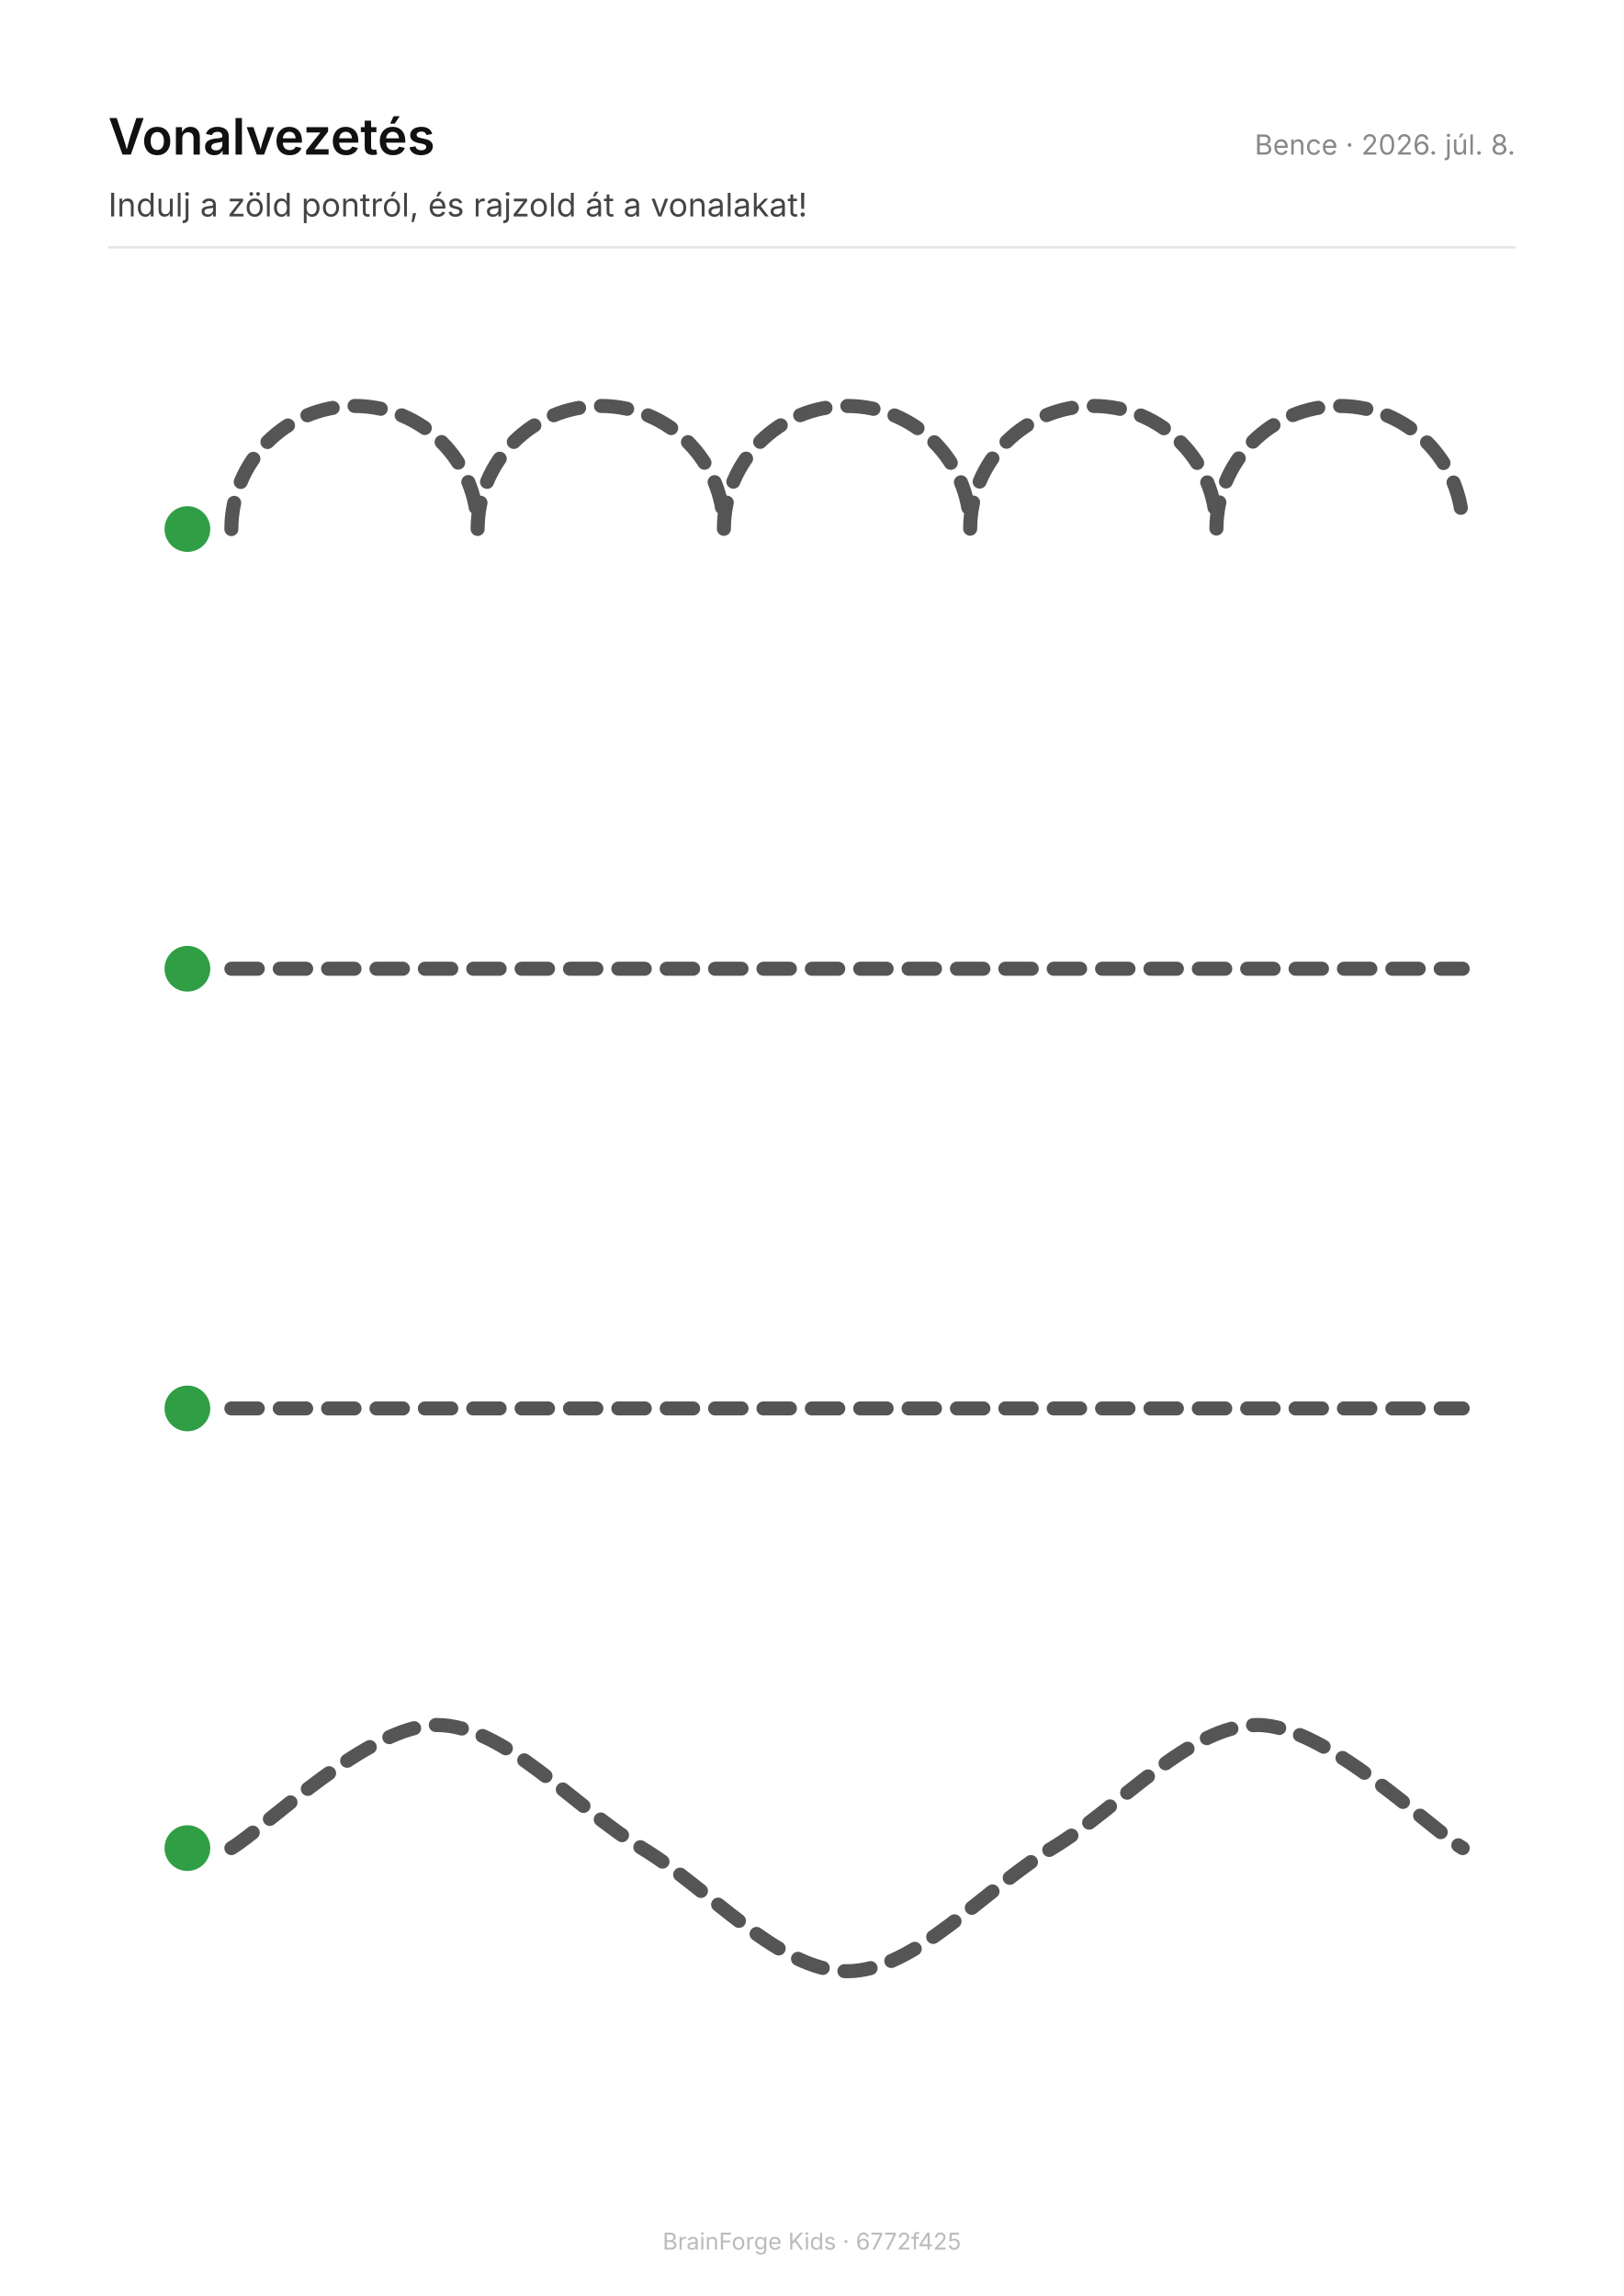
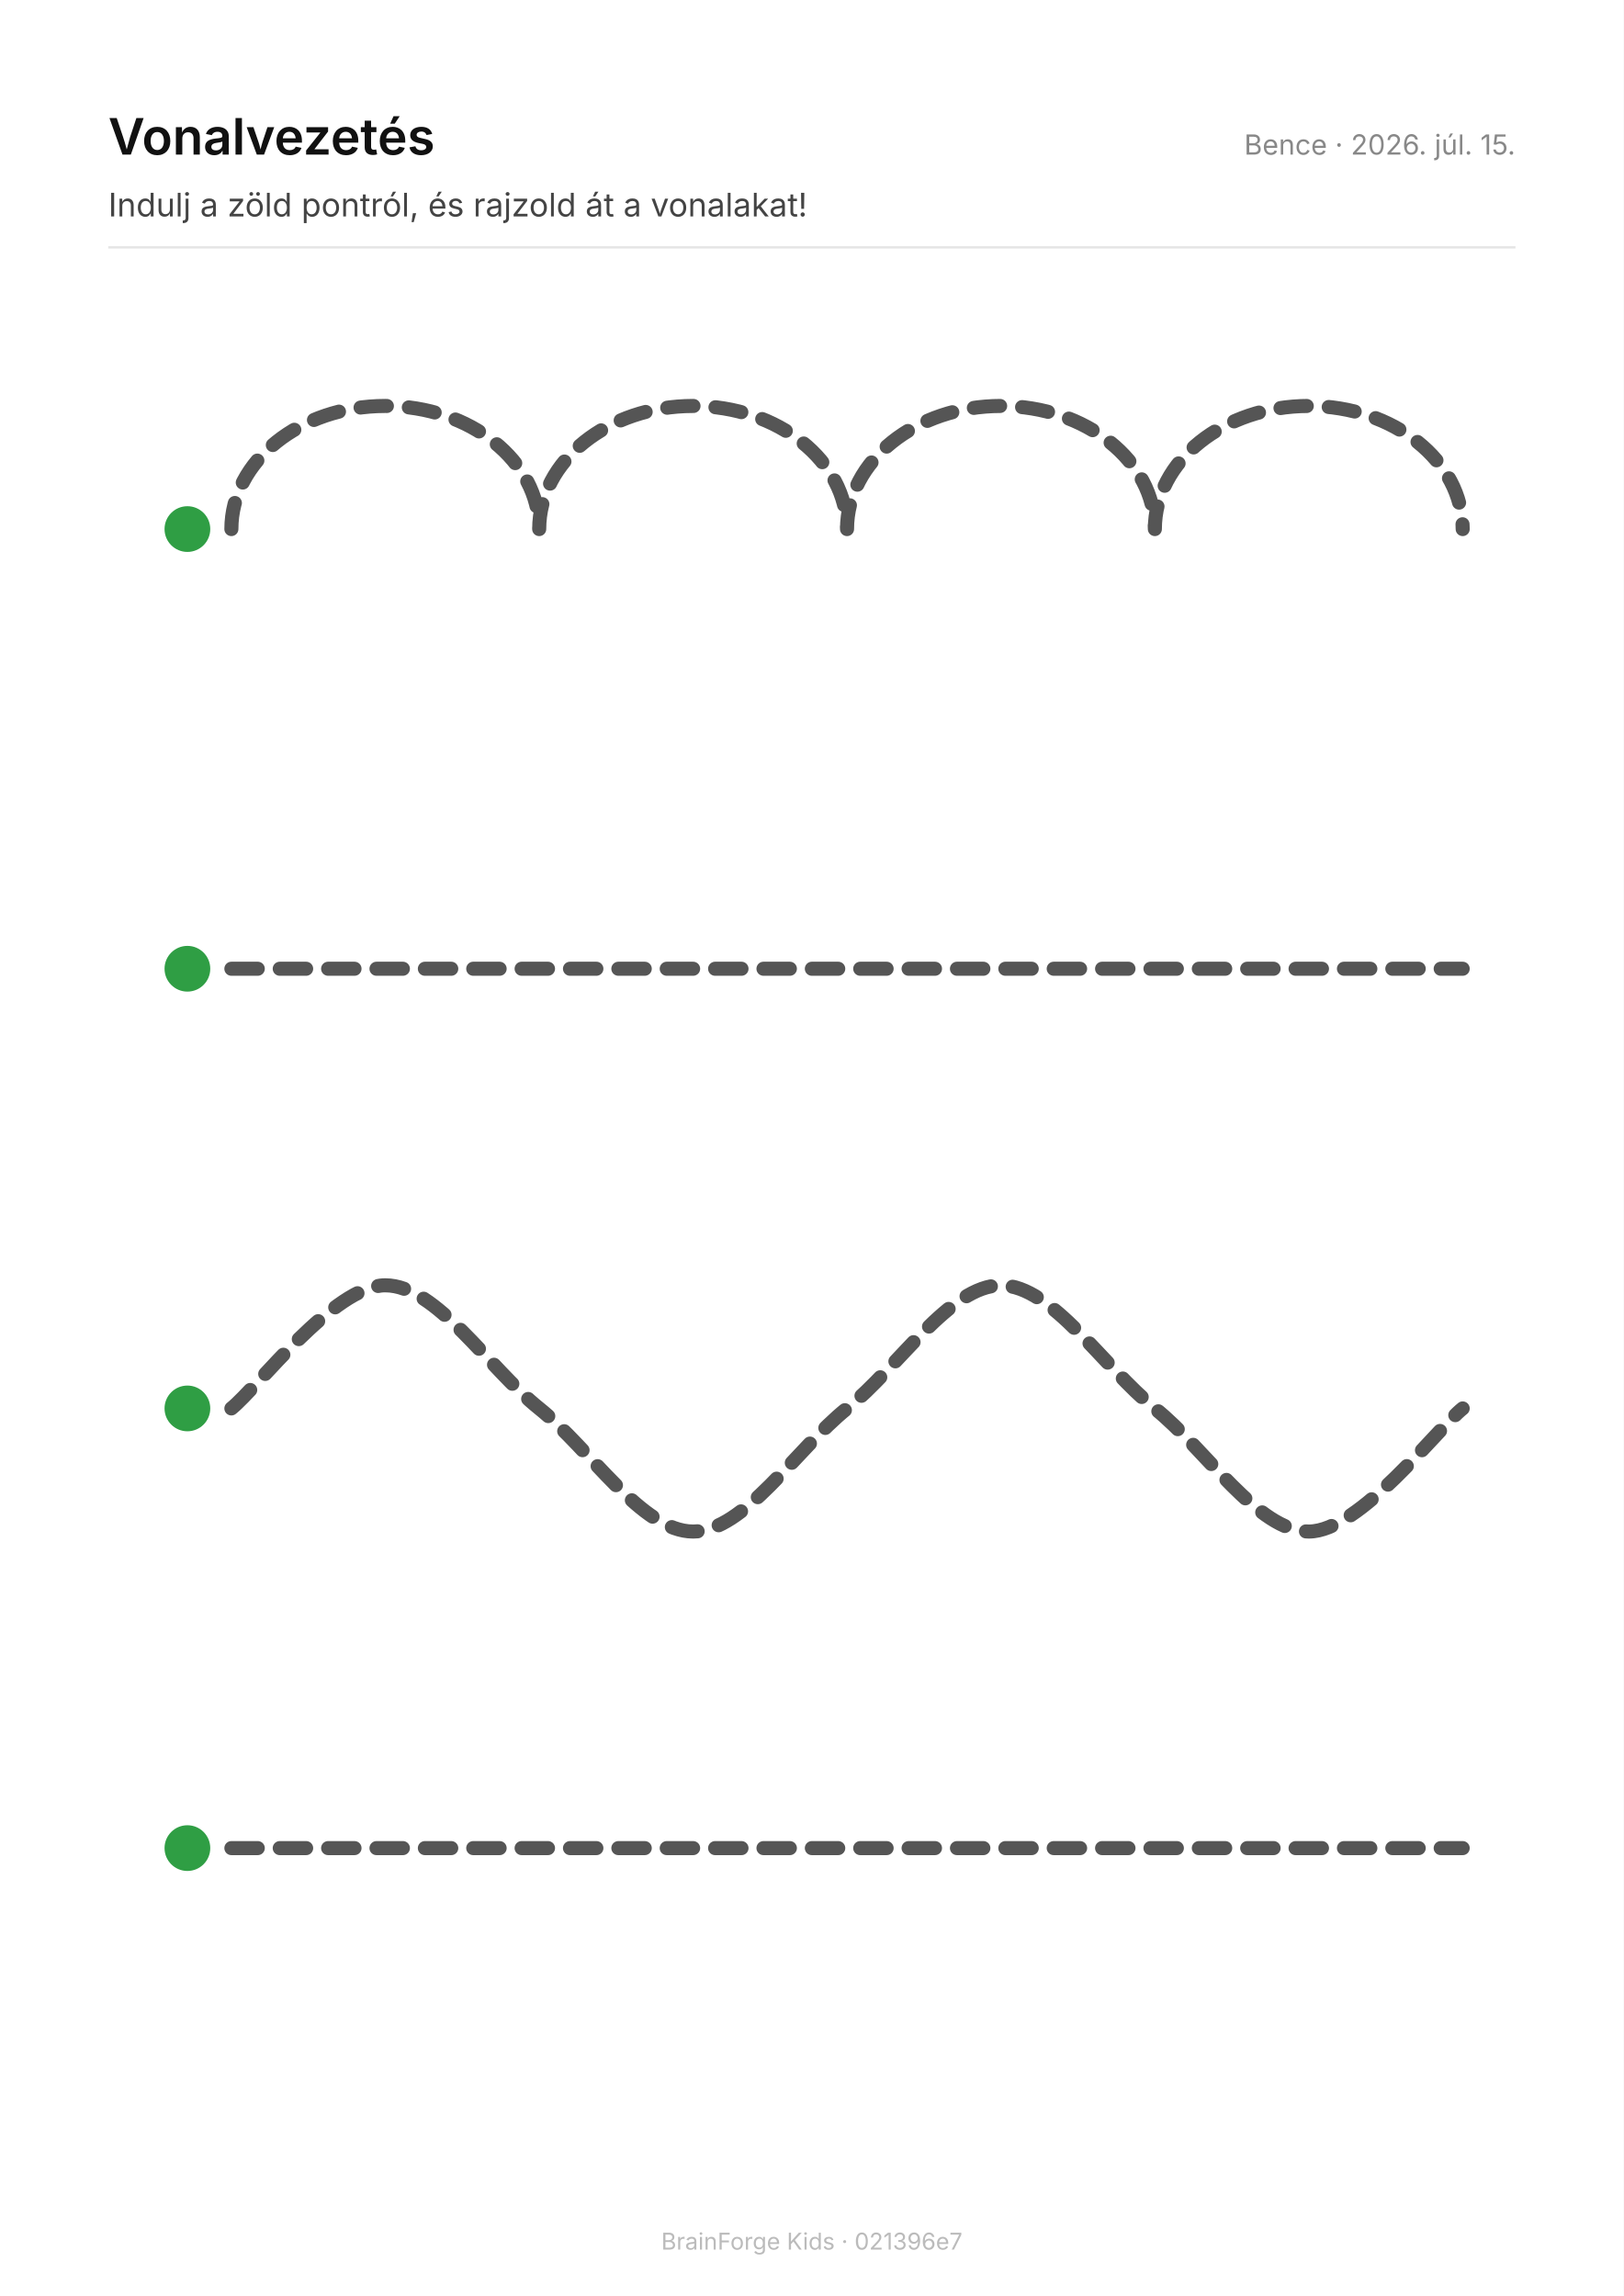
<svg xmlns="http://www.w3.org/2000/svg" width="210mm" height="297mm" viewBox="0 0 210 297" font-family="system-ui, -apple-system, sans-serif">
  <rect width="210" height="297" fill="#fff" />
  <text x="14" y="20" font-size="6.5" font-weight="600" fill="#111">Vonalvezetés</text>
-   <text x="196" y="20" font-size="3.6" fill="#888" text-anchor="end">Bence  ·  2026. júl. 8.</text>
+   <text x="196" y="20" font-size="3.6" fill="#888" text-anchor="end">Bence  ·  2026. júl. 15.</text>
  <text x="14" y="28" font-size="4.2" fill="#444">Indulj a zöld pontról, és rajzold át a vonalakat!</text>
  <line x1="14" y1="32" x2="196" y2="32" stroke="#e5e5e5" stroke-width="0.3" />
  <g transform="translate(14.00 40.00) scale(1.1375)">
    <g>
-       <path d="M 14 25 A 14 14 0 0 1 42.00 25 A 14 14 0 0 1 70.00 25 A 14 14 0 0 1 98.00 25 A 14 14 0 0 1 126.00 25 A 14 14 0 0 1 154.00 25" fill="none" stroke="#555" stroke-width="1.60" stroke-dasharray="3 2.5" stroke-linecap="round" stroke-linejoin="round" />
+       <path d="M 14 25 A 17.5 14 0 0 1 49.00 25 A 17.5 14 0 0 1 84.00 25 A 17.5 14 0 0 1 119.00 25 A 17.5 14 0 0 1 154.00 25" fill="none" stroke="#555" stroke-width="1.60" stroke-dasharray="3 2.5" stroke-linecap="round" stroke-linejoin="round" />
      <circle cx="9" cy="25" r="2.60" fill="#2f9e44" />
      <path d="M 14 75 L 154 75" fill="none" stroke="#555" stroke-width="1.60" stroke-dasharray="3 2.5" stroke-linecap="round" stroke-linejoin="round" />
      <circle cx="9" cy="75" r="2.60" fill="#2f9e44" />
-       <path d="M 14 125 L 154 125" fill="none" stroke="#555" stroke-width="1.60" stroke-dasharray="3 2.5" stroke-linecap="round" stroke-linejoin="round" />
+       <path d="M 14 125 C 16.92 122.67, 25.67 111, 31.50 111 C 37.33 111, 43.17 120.33, 49 125 C 54.83 129.67, 60.67 139, 66.50 139 C 72.33 139, 78.17 129.67, 84 125 C 89.83 120.33, 95.67 111, 101.50 111 C 107.33 111, 113.17 120.33, 119 125 C 124.83 129.67, 130.67 139, 136.50 139 C 142.33 139, 151.08 127.33, 154 125" fill="none" stroke="#555" stroke-width="1.60" stroke-dasharray="3 2.5" stroke-linecap="round" stroke-linejoin="round" />
      <circle cx="9" cy="125" r="2.60" fill="#2f9e44" />
-       <path d="M 14 175 C 17.89 172.67, 29.56 161, 37.33 161 C 45.11 161, 52.89 170.33, 60.67 175 C 68.44 179.67, 76.22 189, 84 189 C 91.78 189, 99.56 179.67, 107.33 175 C 115.11 170.33, 122.89 161, 130.67 161 C 138.44 161, 150.11 172.67, 154 175" fill="none" stroke="#555" stroke-width="1.60" stroke-dasharray="3 2.5" stroke-linecap="round" stroke-linejoin="round" />
+       <path d="M 14 175 L 154 175" fill="none" stroke="#555" stroke-width="1.60" stroke-dasharray="3 2.5" stroke-linecap="round" stroke-linejoin="round" />
      <circle cx="9" cy="175" r="2.60" fill="#2f9e44" />
    </g>
  </g>
-   <text x="105" y="291" font-size="3" fill="#bbb" text-anchor="middle">BrainForge Kids · 6772f425</text>
+   <text x="105" y="291" font-size="3" fill="#bbb" text-anchor="middle">BrainForge Kids · 021396e7</text>
</svg>
